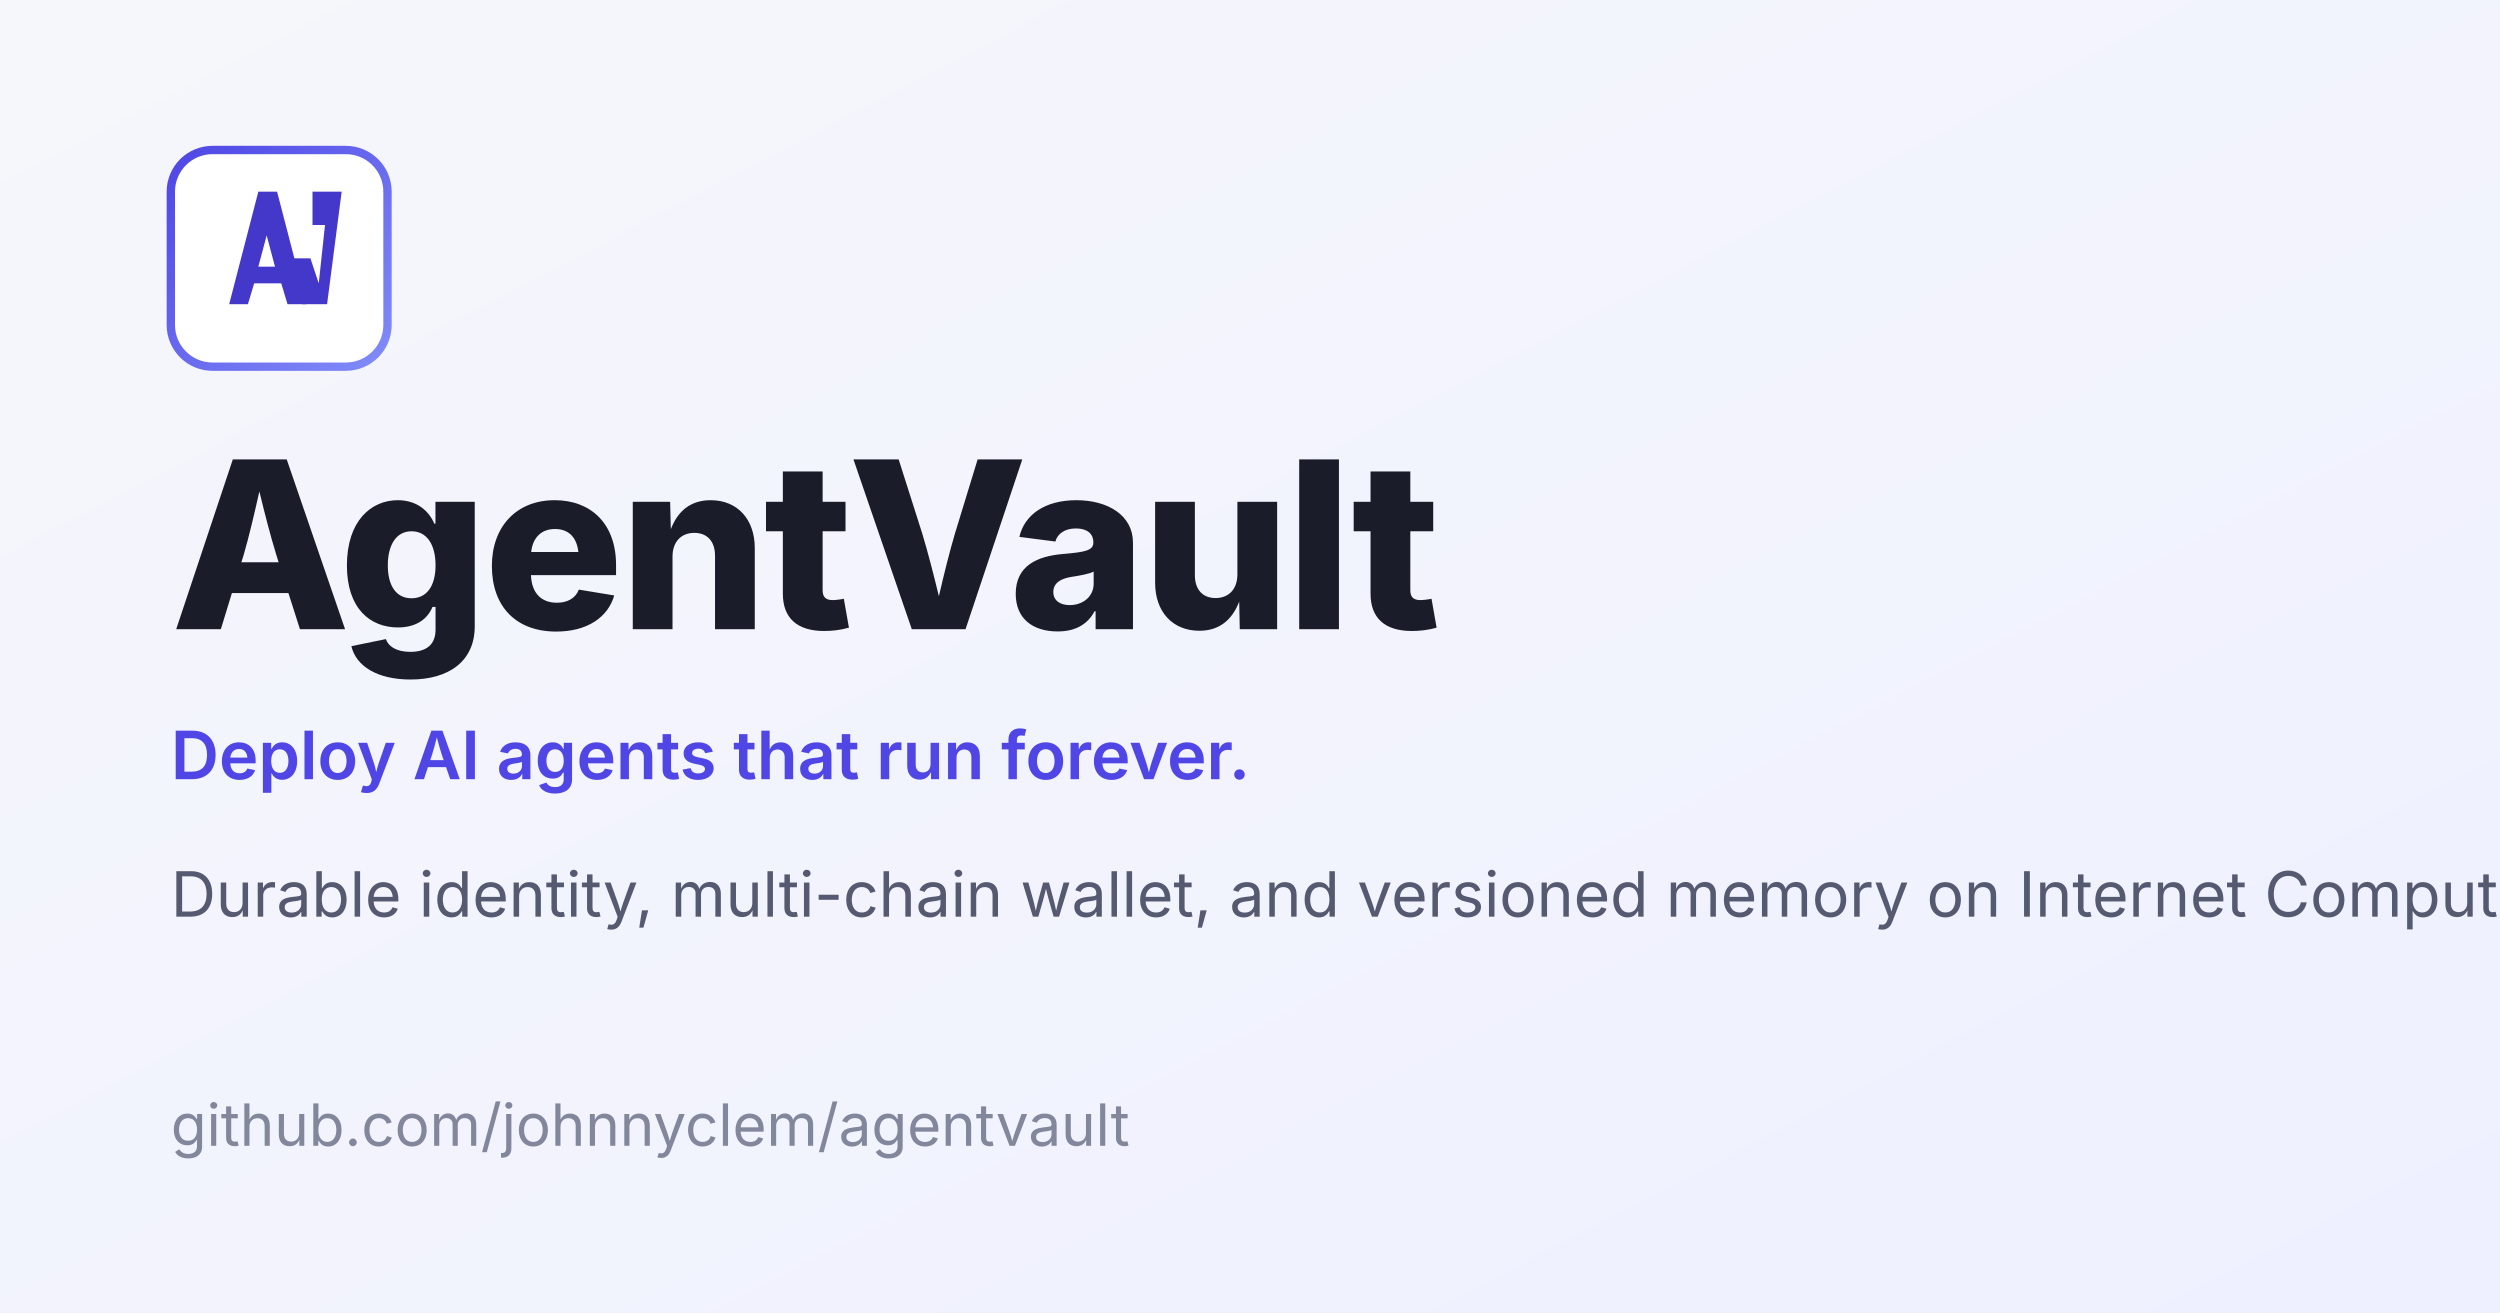
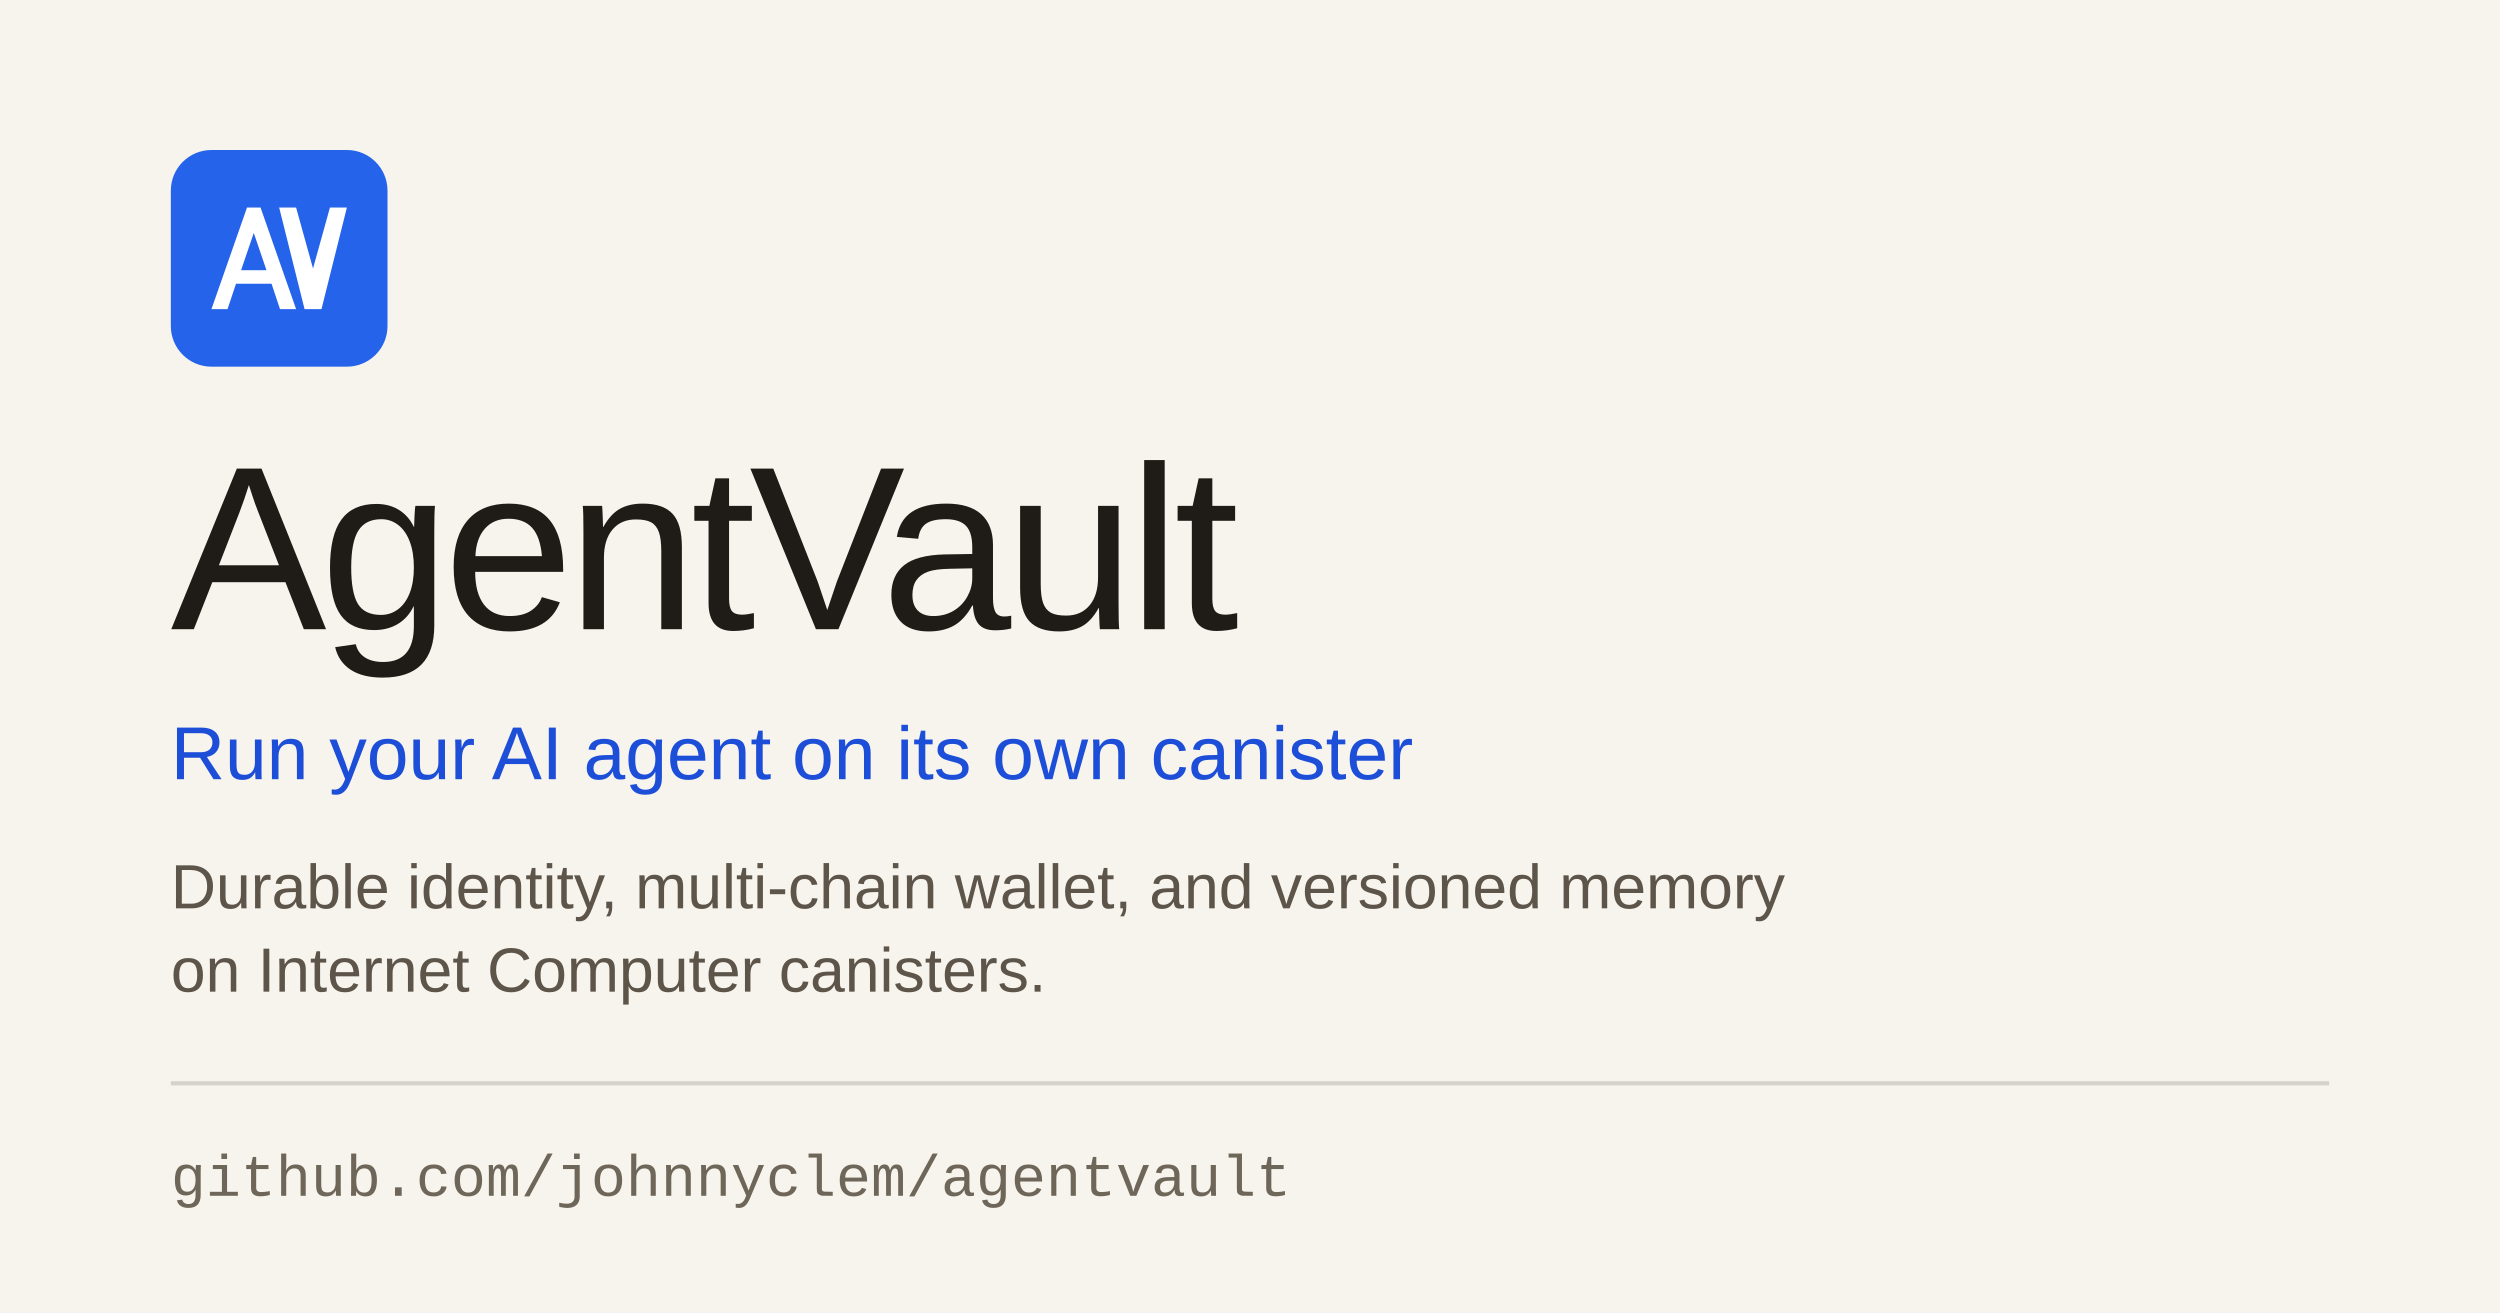
<svg xmlns="http://www.w3.org/2000/svg" viewBox="0 0 1200 630" role="img" aria-labelledby="title desc">
-   <defs>
-     <linearGradient id="bg" x1="0%" y1="0%" x2="100%" y2="100%">
-       <stop offset="0%" stop-color="#f6f7fb" />
-       <stop offset="100%" stop-color="#eef0ff" />
-     </linearGradient>
-     <linearGradient id="line" x1="0%" y1="0%" x2="100%" y2="100%">
-       <stop offset="0%" stop-color="#4f46e5" />
-       <stop offset="100%" stop-color="#818cf8" />
-     </linearGradient>
-   </defs>
-   <rect width="1200" height="630" fill="url(#bg)" />
-   <rect x="82" y="72" width="104" height="104" rx="20" fill="#ffffff" stroke="url(#line)" stroke-width="4" />
-   <path d="M110 146L124 92H133L147 146H138L135 136H122L119 146Z" fill="#4338ca" />
-   <path d="M124 128H132L128 113Z" fill="#ffffff" />
-   <path d="M150 92H164L157 146H145L140 124H149L153 136L156 108H150Z" fill="#4338ca" />
-   <text x="82" y="302" fill="#1a1d29" font-family="Inter, Arial, sans-serif" font-size="112" font-weight="800" letter-spacing="-2">AgentVault</text>
-   <text x="82" y="374" fill="#4f46e5" font-family="Inter, Arial, sans-serif" font-size="32" font-weight="600">Deploy AI agents that run forever.</text>
-   <text x="82" y="440" fill="#565a70" font-family="Inter, Arial, sans-serif" font-size="30">Durable identity, multi-chain wallet, and versioned memory on Internet Computer canisters.</text>
-   <line x1="82" y1="492" x2="1118" y2="492" stroke="url(#line)" stroke-opacity="0.5" stroke-width="2" />
-   <text x="82" y="550" fill="#83879c" font-family="Inter, Arial, sans-serif" font-size="28">github.com/johnnyclem/agentvault</text>
+   <rect width="1200" height="630" fill="#f7f4ee" />
+   <g transform="translate(82 72) scale(0.8125)">
+     <rect width="128" height="128" rx="24" fill="#2563eb" />
+     <path d="M24 94L45 34H53L74 94H64.5L59.5 79H38.5L33.5 94Z" fill="#ffffff" />
+     <path d="M41.5 71H56.5L49 49Z" fill="#2563eb" />
+     <path d="M64 34H74L84 70L94 34H104L89 94H79Z" fill="#ffffff" />
+   </g>
+   <text x="82" y="302" fill="#1f1b16" font-family="'IBM Plex Sans', Arial, sans-serif" font-size="112" font-weight="500" letter-spacing="-3">AgentVault</text>
+   <text x="82" y="374" fill="#1d4ed8" font-family="'IBM Plex Sans', Arial, sans-serif" font-size="36" font-weight="500">Run your AI agent on its own canister</text>
+   <text x="82" y="436" fill="#5e554a" font-family="'IBM Plex Sans', Arial, sans-serif" font-size="30">Durable identity, multi-chain wallet, and versioned memory</text>
+   <text x="82" y="476" fill="#5e554a" font-family="'IBM Plex Sans', Arial, sans-serif" font-size="30">on Internet Computer canisters.</text>
+   <line x1="82" y1="520" x2="1118" y2="520" stroke="#1f1b16" stroke-opacity="0.16" stroke-width="2" />
+   <text x="82" y="574" fill="#6f665a" font-family="'IBM Plex Mono', 'Courier New', monospace" font-size="28">github.com/johnnyclem/agentvault</text>
</svg>
